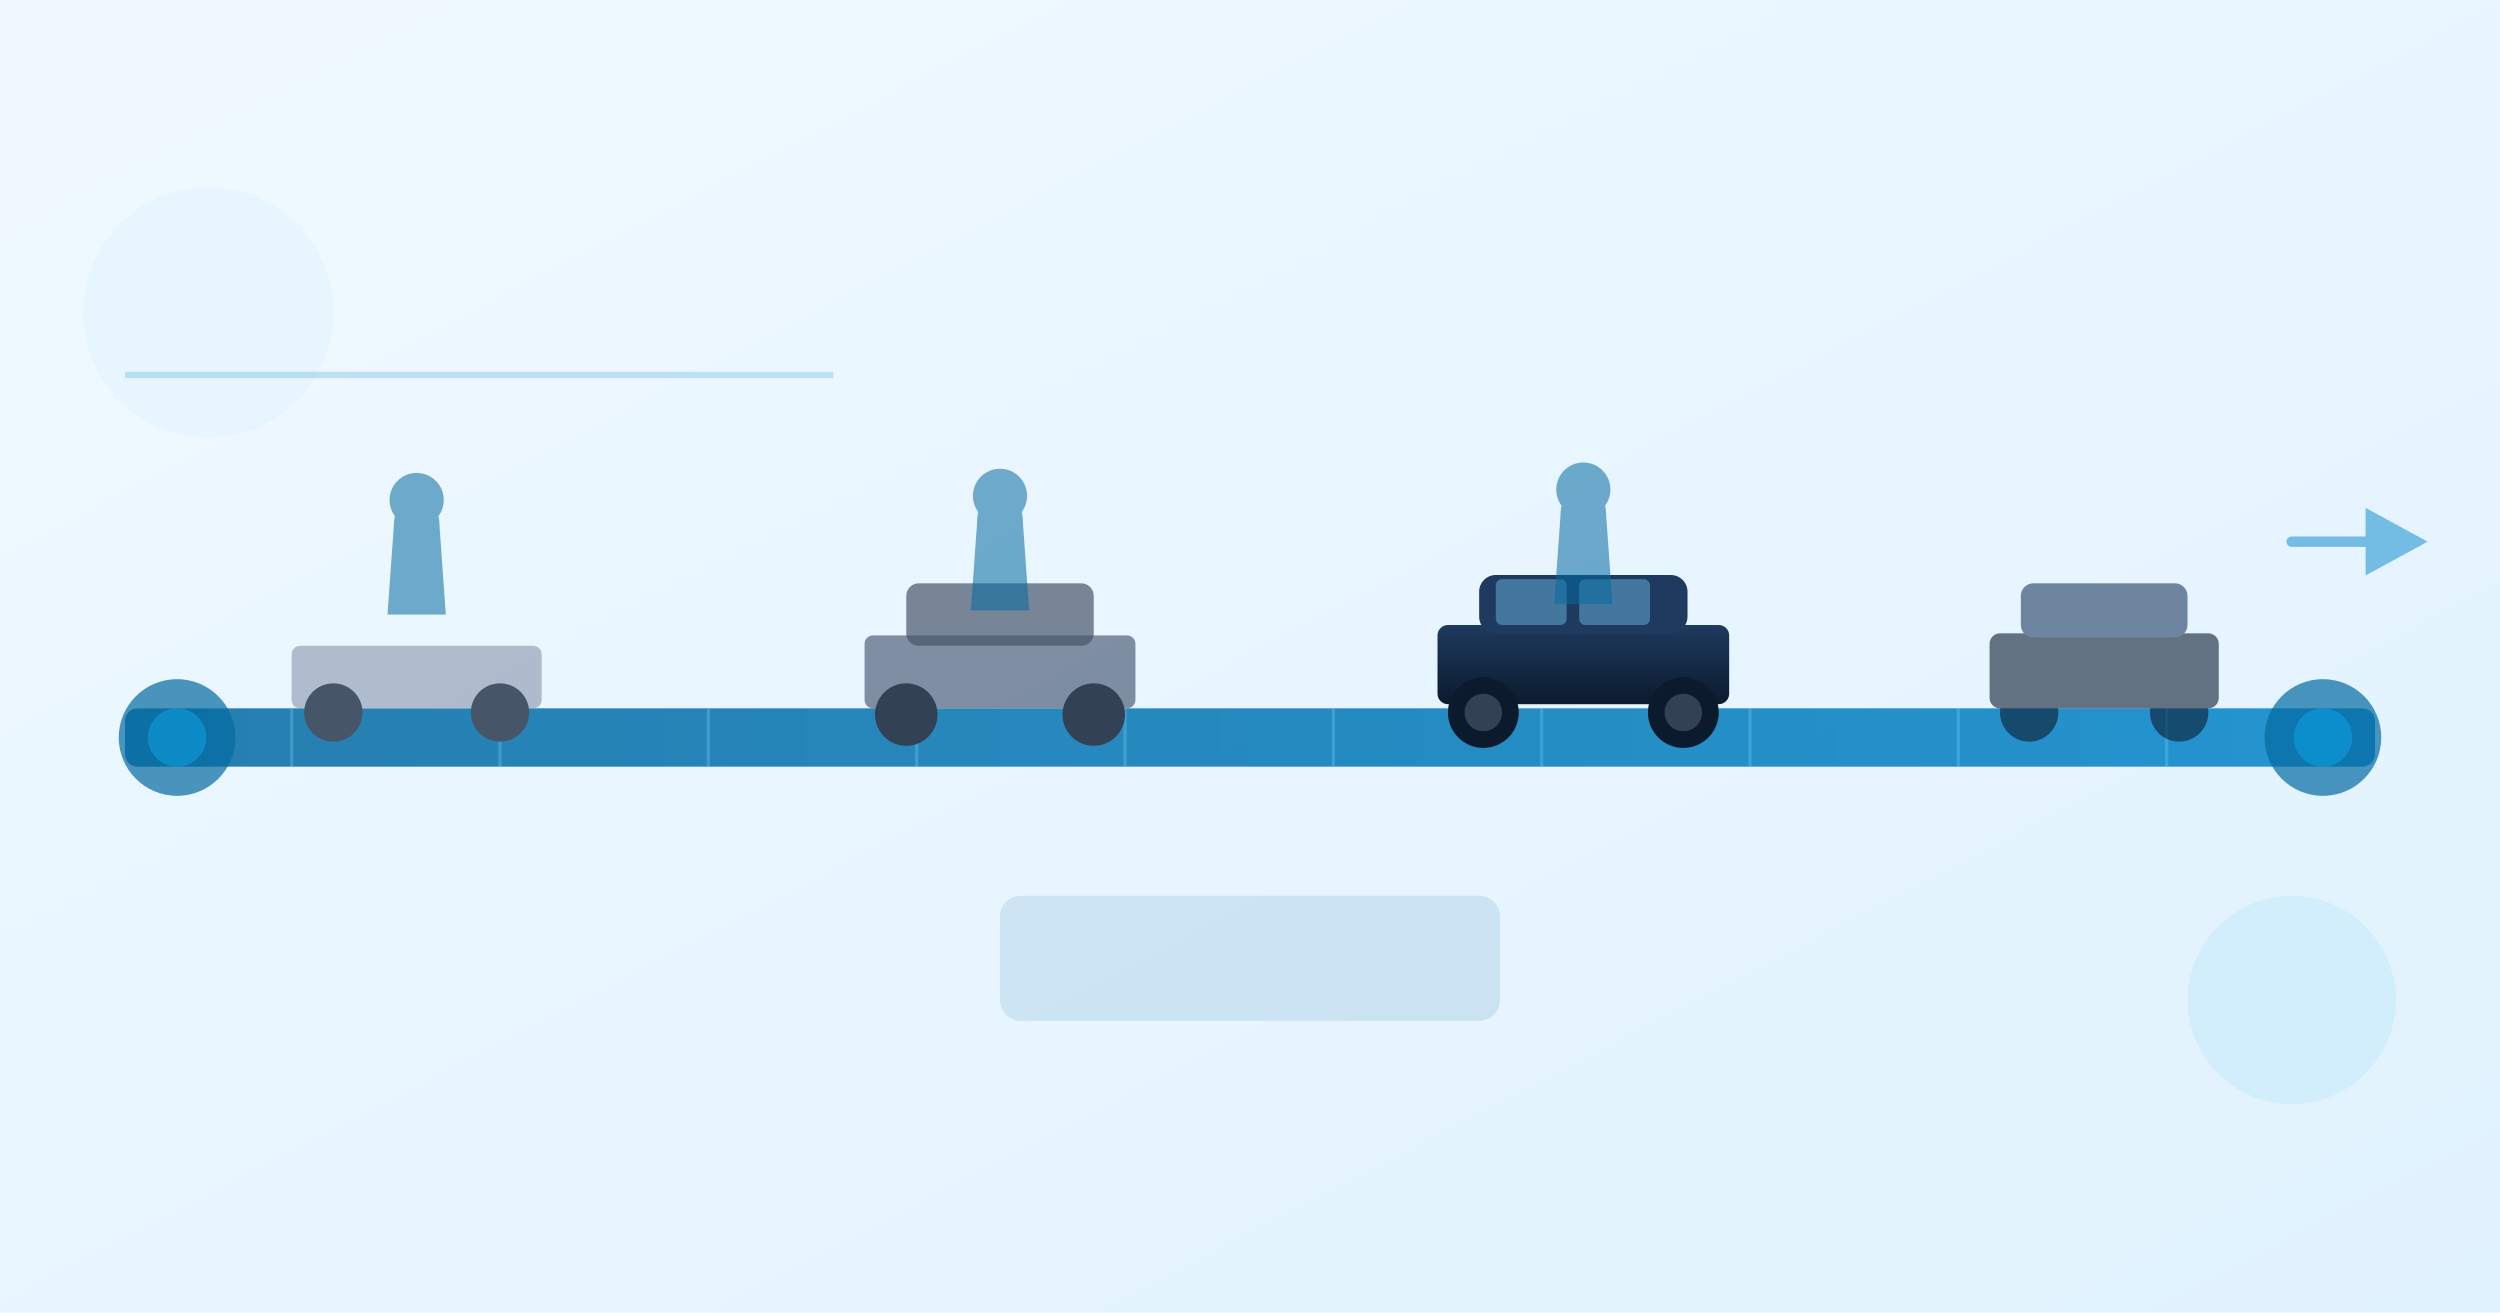
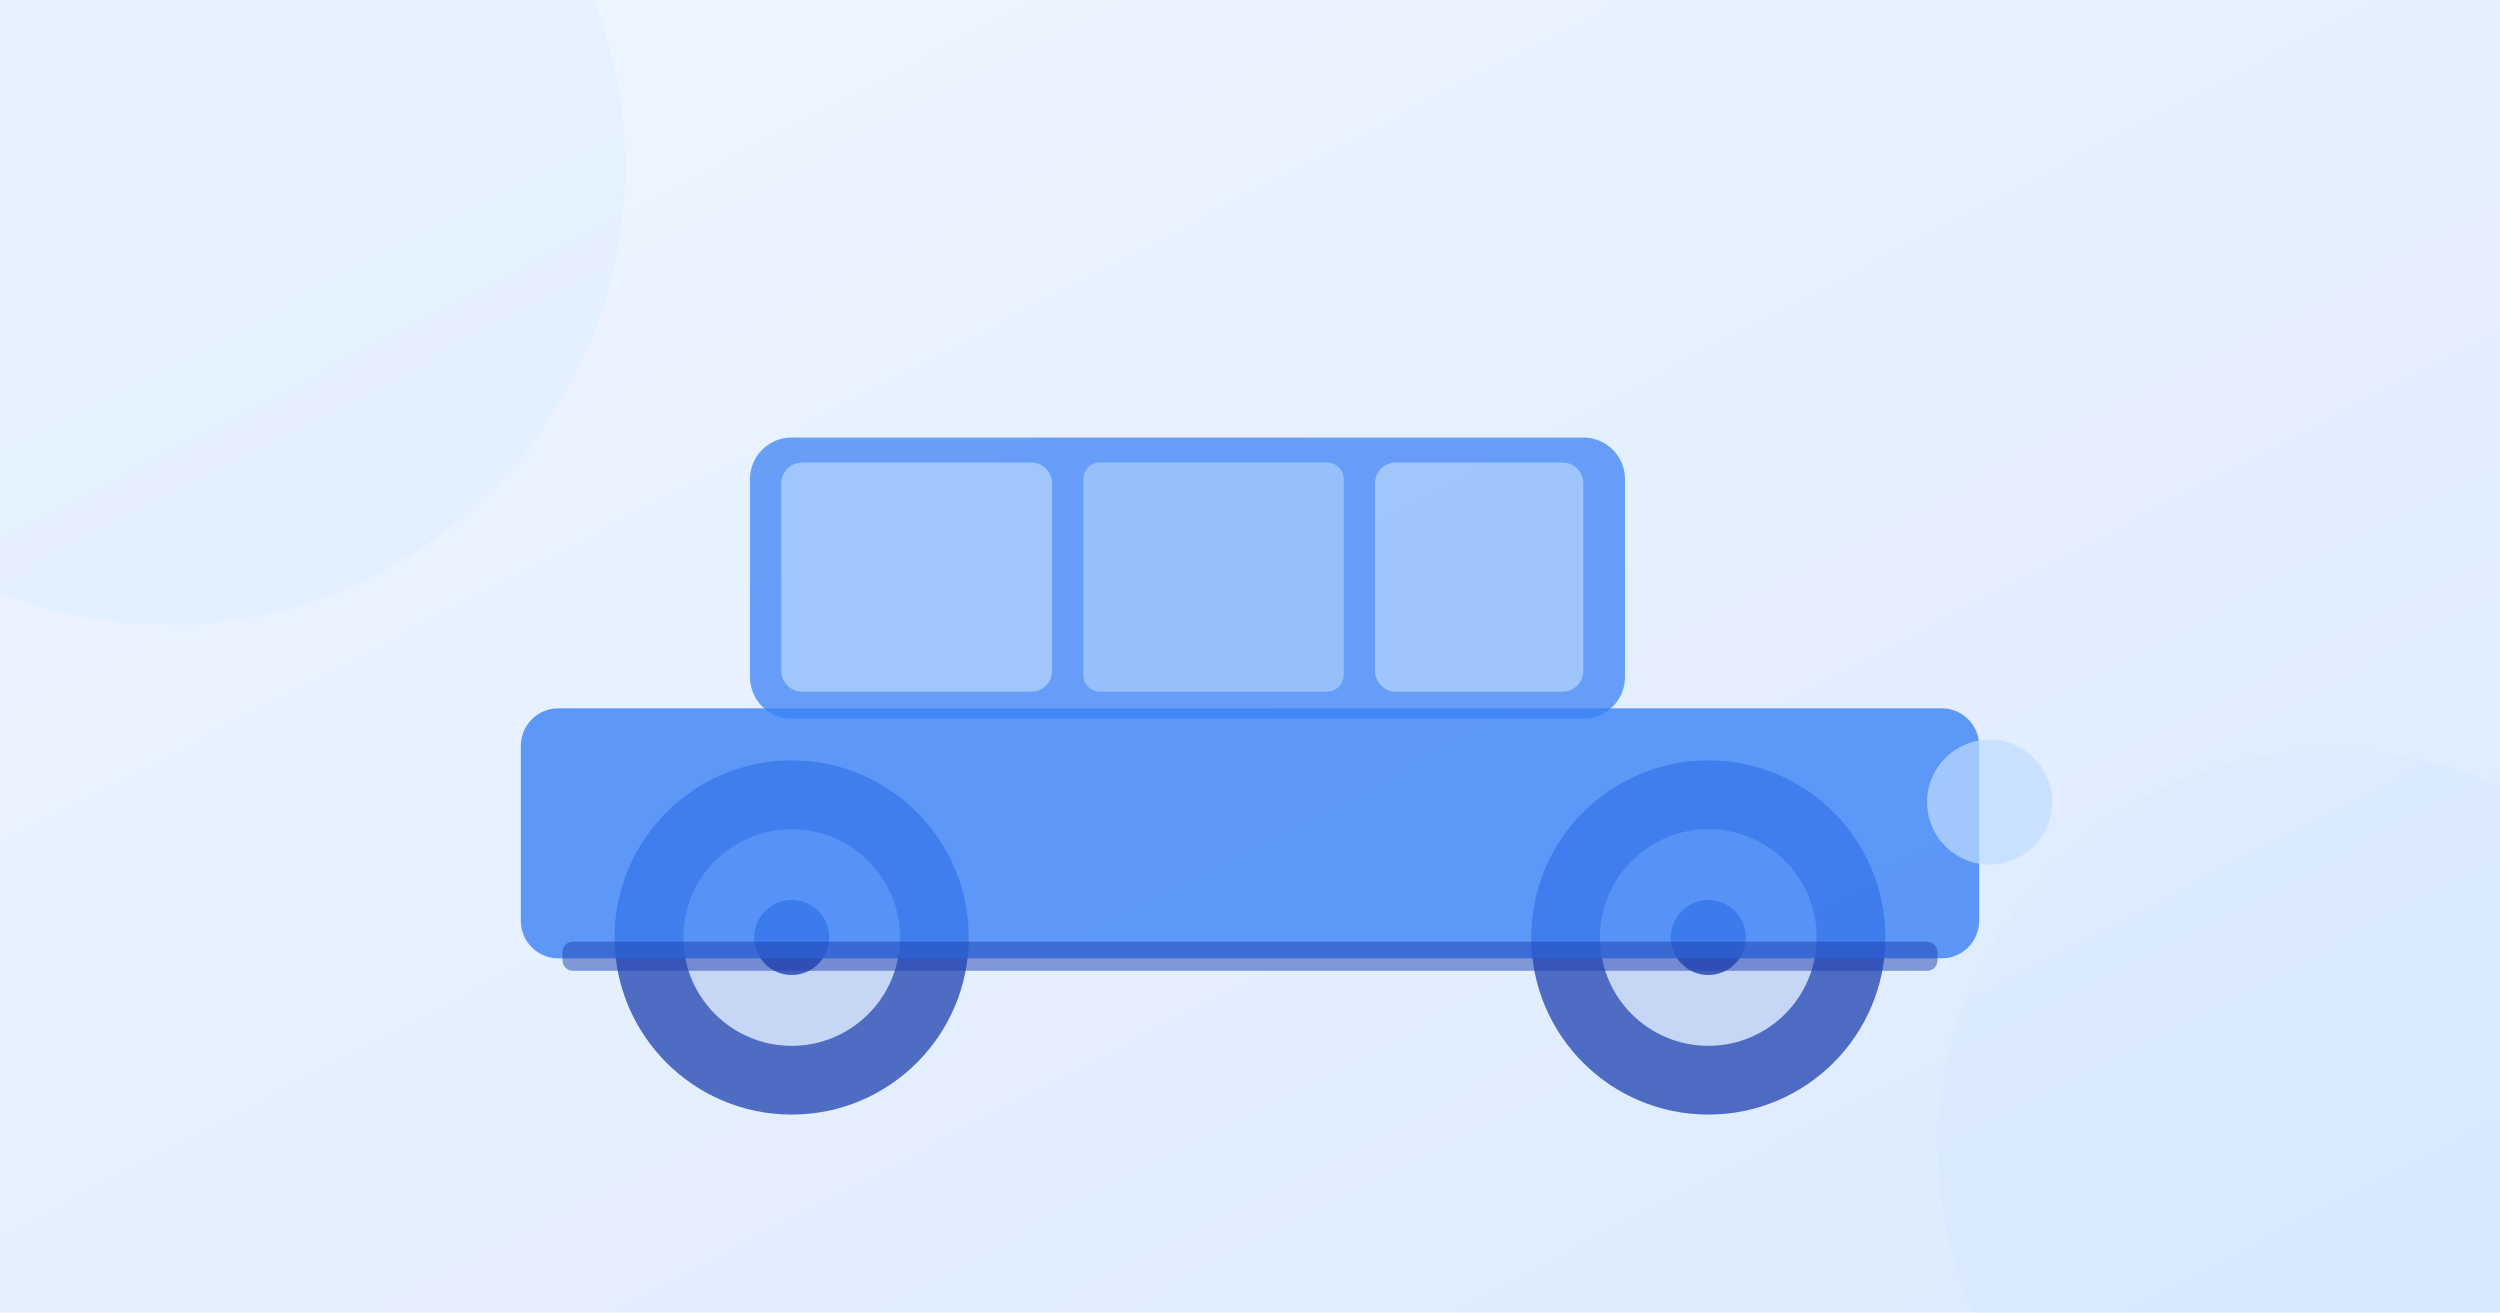
<svg xmlns="http://www.w3.org/2000/svg" width="1200" height="630" viewBox="0 0 1200 630">
  <defs>
-     <linearGradient id="bgGrad" x1="0" y1="0" x2="1" y2="1">
-       <stop offset="0%" stop-color="#f0f9ff" />
-       <stop offset="100%" stop-color="#e0f2fe" />
-     </linearGradient>
-     <linearGradient id="beltGrad" x1="0" y1="0" x2="1" y2="0">
-       <stop offset="0%" stop-color="#0369a1" />
-       <stop offset="100%" stop-color="#0284c7" />
-     </linearGradient>
-     <linearGradient id="carGrad" x1="0" y1="0" x2="0" y2="1">
-       <stop offset="0%" stop-color="#1e3a5f" />
-       <stop offset="100%" stop-color="#0c1a2e" />
+     <linearGradient id="bg" x1="0" y1="0" x2="1" y2="1">
+       <stop offset="0%" stop-color="#eff6ff" />
+       <stop offset="100%" stop-color="#dbeafe" />
    </linearGradient>
  </defs>
-   <rect width="1200" height="630" fill="url(#bgGrad)" />
-   <rect x="60" y="340" width="1080" height="28" rx="6" fill="url(#beltGrad)" opacity="0.85" />
-   <g stroke="#7dd3fc" stroke-width="1.5" opacity="0.3">
-     <line x1="140" y1="340" x2="140" y2="368" />
-     <line x1="240" y1="340" x2="240" y2="368" />
-     <line x1="340" y1="340" x2="340" y2="368" />
-     <line x1="440" y1="340" x2="440" y2="368" />
-     <line x1="540" y1="340" x2="540" y2="368" />
-     <line x1="640" y1="340" x2="640" y2="368" />
-     <line x1="740" y1="340" x2="740" y2="368" />
-     <line x1="840" y1="340" x2="840" y2="368" />
-     <line x1="940" y1="340" x2="940" y2="368" />
-     <line x1="1040" y1="340" x2="1040" y2="368" />
-   </g>
-   <circle cx="85" cy="354" r="28" fill="#0369a1" opacity="0.7" />
-   <circle cx="1115" cy="354" r="28" fill="#0369a1" opacity="0.7" />
-   <circle cx="85" cy="354" r="14" fill="#0ea5e9" opacity="0.5" />
-   <circle cx="1115" cy="354" r="14" fill="#0ea5e9" opacity="0.5" />
-   <g transform="translate(200, 290)">
-     <rect x="-60" y="20" width="120" height="30" rx="4" fill="#94a3b8" opacity="0.7" />
-     <circle cx="-40" cy="52" r="14" fill="#475569" />
-     <circle cx="40" cy="52" r="14" fill="#475569" />
-   </g>
-   <g transform="translate(480, 285)">
-     <rect x="-65" y="20" width="130" height="35" rx="4" fill="#64748b" opacity="0.8" />
-     <rect x="-45" y="-5" width="90" height="30" rx="6" fill="#475569" opacity="0.7" />
-     <circle cx="-45" cy="58" r="15" fill="#334155" />
-     <circle cx="45" cy="58" r="15" fill="#334155" />
-   </g>
-   <g transform="translate(760, 278)">
-     <rect x="-70" y="22" width="140" height="38" rx="5" fill="url(#carGrad)" />
-     <rect x="-50" y="-2" width="100" height="28" rx="8" fill="#1e3a5f" />
-     <rect x="-42" y="0" width="34" height="22" rx="3" fill="#7dd3fc" opacity="0.4" />
-     <rect x="-2" y="0" width="34" height="22" rx="3" fill="#7dd3fc" opacity="0.4" />
-     <circle cx="-48" cy="64" r="17" fill="#0c1a2e" />
-     <circle cx="-48" cy="64" r="9" fill="#334155" />
-     <circle cx="48" cy="64" r="17" fill="#0c1a2e" />
-     <circle cx="48" cy="64" r="9" fill="#334155" />
-   </g>
-   <g transform="translate(1010, 282)" opacity="0.6">
-     <rect x="-55" y="22" width="110" height="36" rx="5" fill="#0c1a2e" />
-     <rect x="-40" y="-2" width="80" height="26" rx="6" fill="#1e3a5f" />
-     <circle cx="-36" cy="60" r="14" fill="#0c1a2e" />
-     <circle cx="36" cy="60" r="14" fill="#0c1a2e" />
-   </g>
-   <g stroke="#0284c7" stroke-width="5" stroke-linecap="round" fill="none" opacity="0.5">
-     <line x1="1100" y1="260" x2="1160" y2="260" />
-     <polygon points="1160,260 1138,248 1138,272" fill="#0284c7" />
-   </g>
-   <g fill="#0369a1" opacity="0.55">
-     <circle cx="200" cy="240" r="13" />
-     <path d="M 189 253 C 189 232 211 232 211 253 L 214 295 L 186 295 Z" />
-     <circle cx="480" cy="238" r="13" />
-     <path d="M 469 251 C 469 230 491 230 491 251 L 494 293 L 466 293 Z" />
-     <circle cx="760" cy="235" r="13" />
-     <path d="M 749 248 C 749 227 771 227 771 248 L 774 290 L 746 290 Z" />
-   </g>
-   <rect x="480" y="430" width="240" height="60" rx="10" fill="#0369a1" opacity="0.12" />
-   <circle cx="100" cy="150" r="60" fill="#e0f2fe" opacity="0.5" />
-   <circle cx="1100" cy="480" r="50" fill="#bae6fd" opacity="0.4" />
-   <line x1="60" y1="180" x2="400" y2="180" stroke="#0284c7" stroke-width="3" opacity="0.2" />
+   <rect width="1200" height="630" fill="url(#bg)" />
+   <circle cx="80" cy="80" r="220" fill="#bfdbfe" opacity="0.15" />
+   <circle cx="1120" cy="550" r="190" fill="#bfdbfe" opacity="0.12" />
+   <circle cx="380" cy="450" r="85" fill="#1e40af" opacity="0.75" />
+   <circle cx="380" cy="450" r="52" fill="#dbeafe" opacity="0.85" />
+   <circle cx="380" cy="450" r="18" fill="#1e40af" opacity="0.80" />
+   <circle cx="820" cy="450" r="85" fill="#1e40af" opacity="0.75" />
+   <circle cx="820" cy="450" r="52" fill="#dbeafe" opacity="0.85" />
+   <circle cx="820" cy="450" r="18" fill="#1e40af" opacity="0.80" />
+   <rect x="250" y="340" width="700" height="120" rx="18" fill="#3b82f6" opacity="0.80" />
+   <rect x="360" y="210" width="420" height="135" rx="20" fill="#3b82f6" opacity="0.75" />
+   <rect x="375" y="222" width="130" height="110" rx="10" fill="#bfdbfe" opacity="0.65" />
+   <rect x="660" y="222" width="100" height="110" rx="10" fill="#bfdbfe" opacity="0.65" />
+   <rect x="520" y="222" width="125" height="110" rx="8" fill="#bfdbfe" opacity="0.55" />
+   <circle cx="955" cy="385" r="30" fill="#bfdbfe" opacity="0.70" />
+   <rect x="270" y="452" width="660" height="14" rx="5" fill="#1e40af" opacity="0.50" />
</svg>
